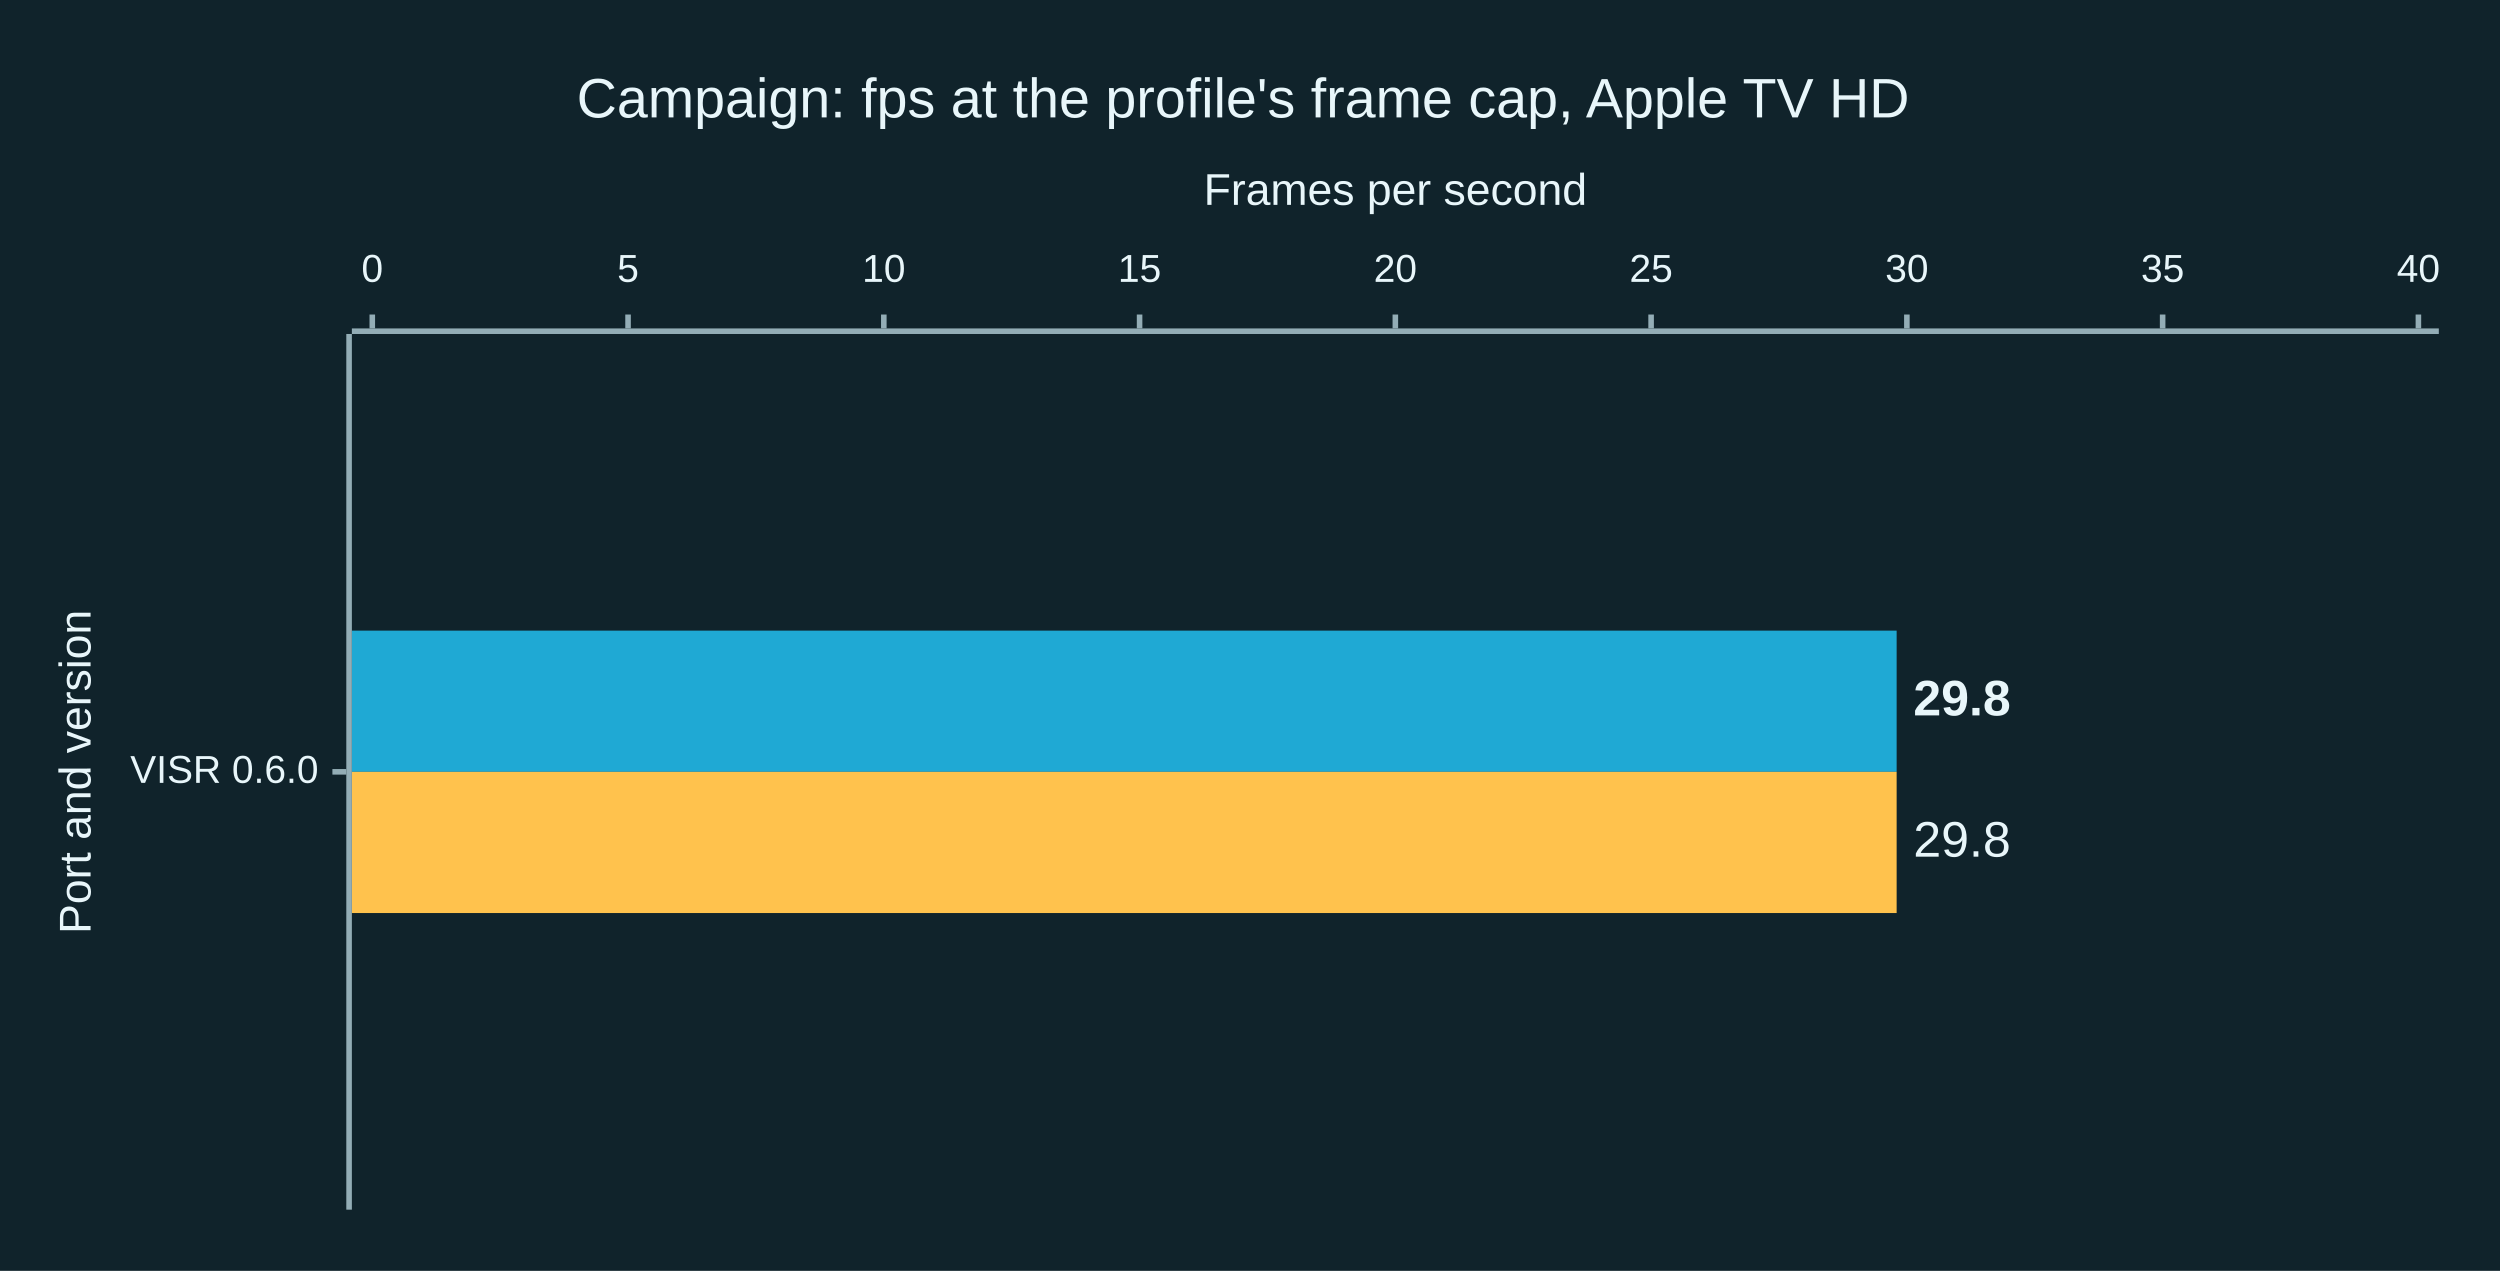
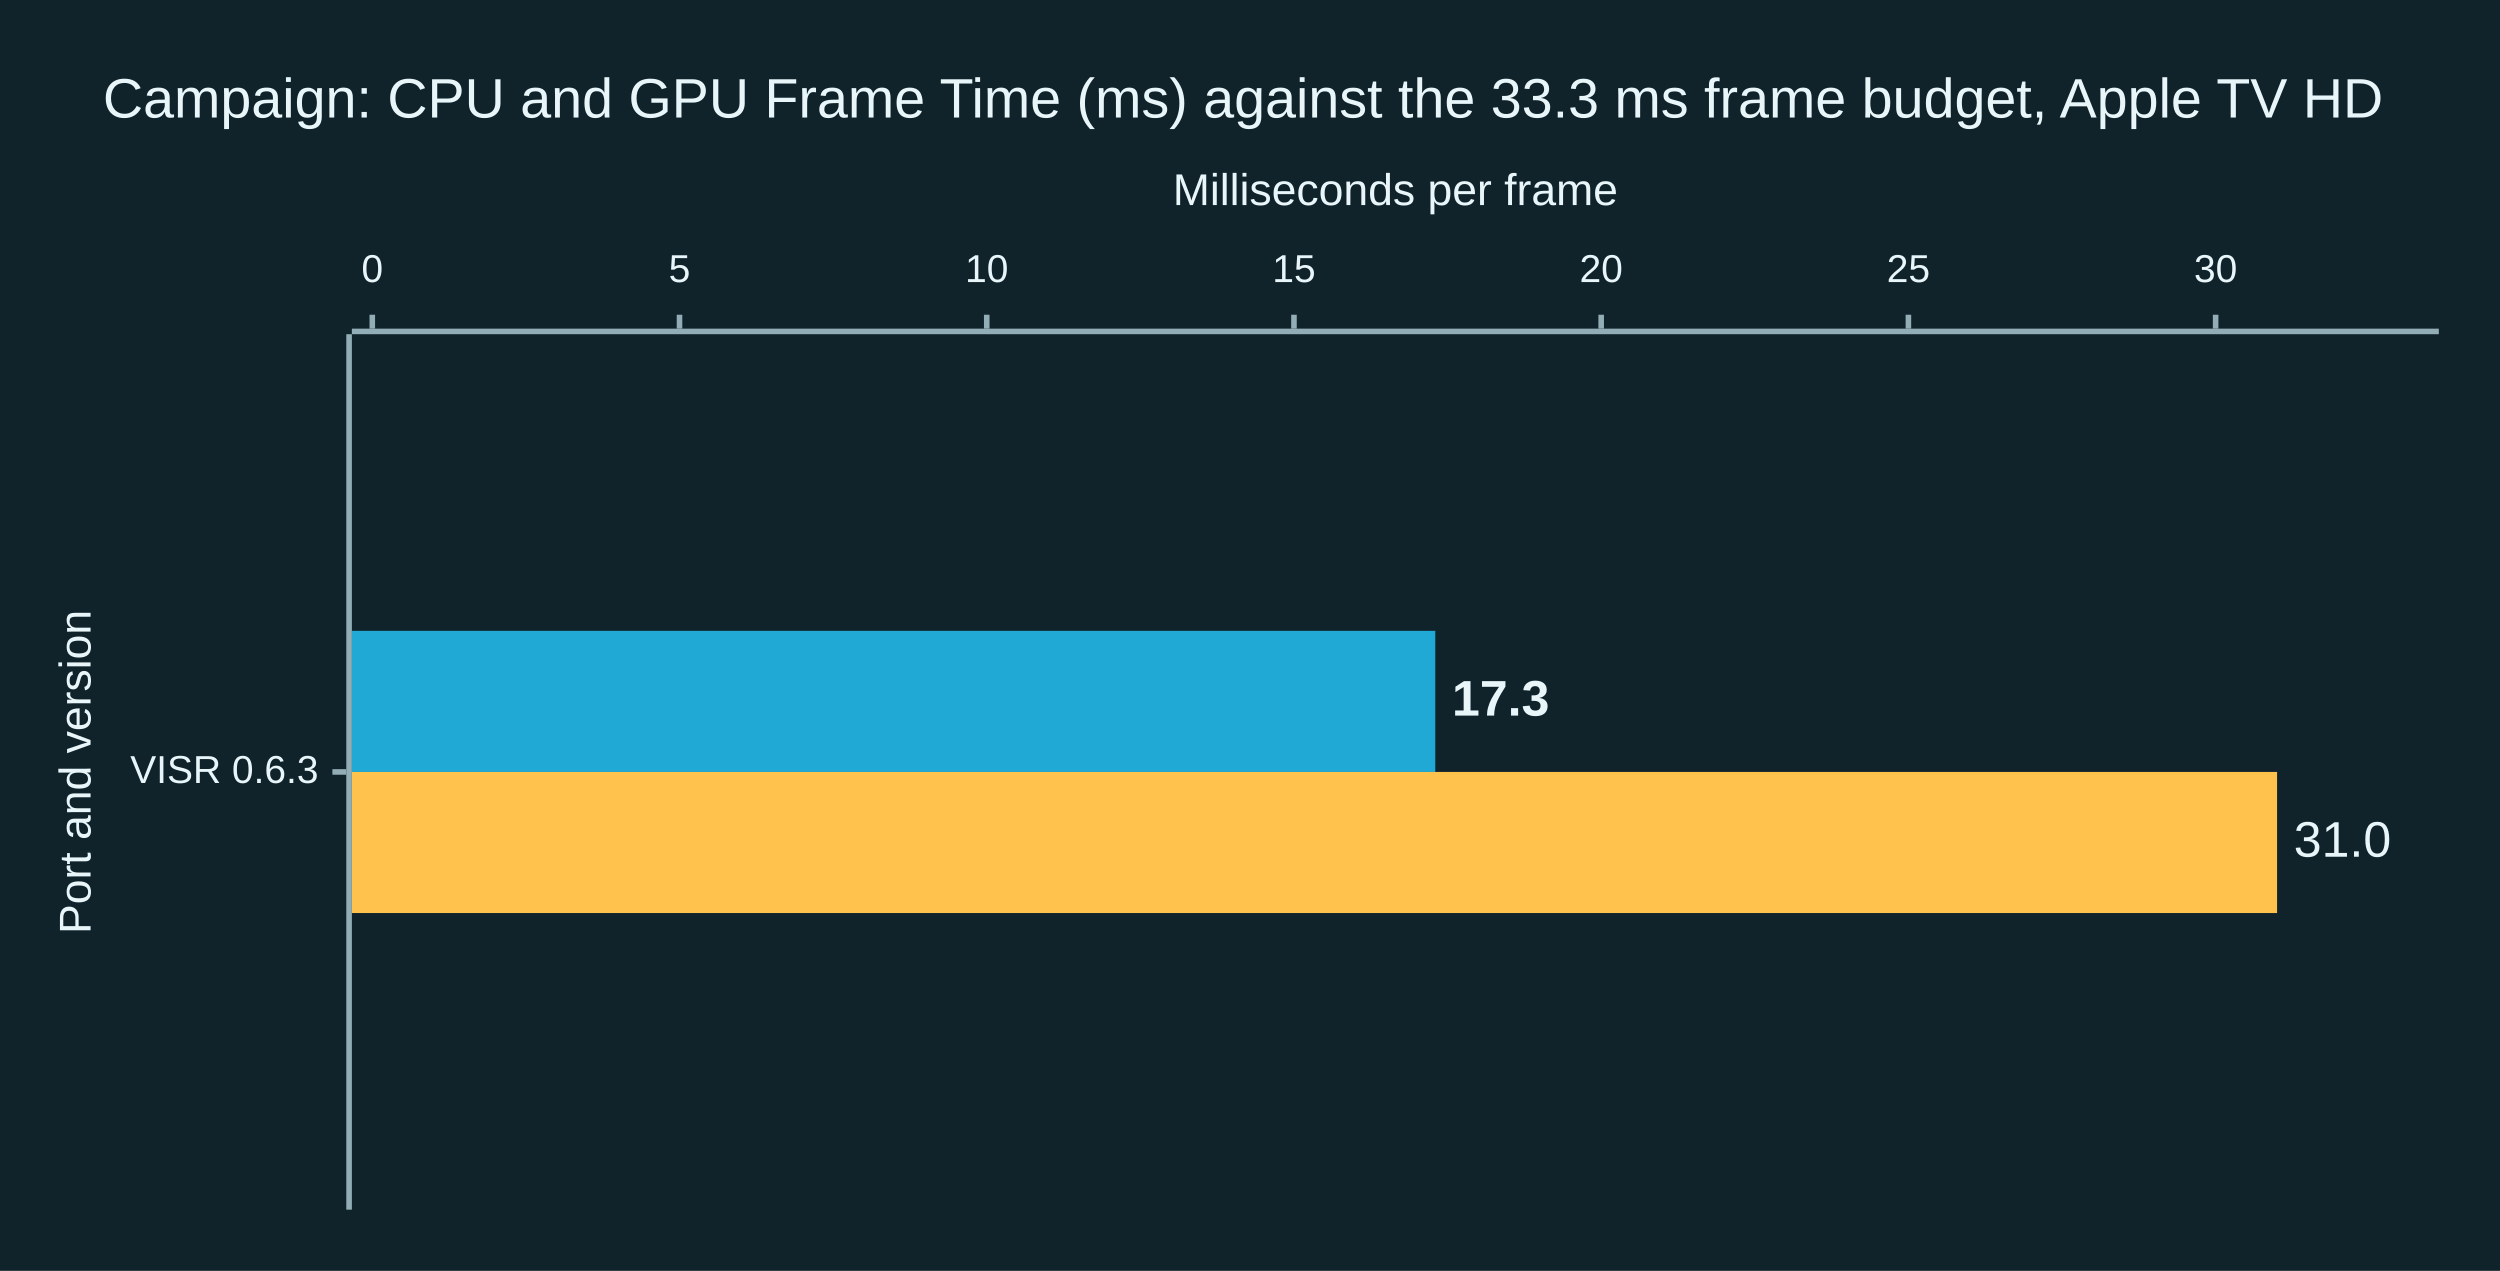
<svg xmlns="http://www.w3.org/2000/svg" color="#e8f6fa" id="static" width="100%" style="max-width: 899px;" viewBox="-17 -15 899 457" role="graphics-document document" aria-roledescription="xychart">
  <style>#static{font-family:"trebuchet ms",verdana,arial,sans-serif;font-size:16px;fill:#333;}@keyframes edge-animation-frame{from{stroke-dashoffset:0;}}@keyframes dash{to{stroke-dashoffset:0;}}#static .edge-animation-slow{stroke-dasharray:9,5!important;stroke-dashoffset:900;animation:dash 50s linear infinite;stroke-linecap:round;}#static .edge-animation-fast{stroke-dasharray:9,5!important;stroke-dashoffset:900;animation:dash 20s linear infinite;stroke-linecap:round;}#static .error-icon{fill:hsl(220.588, 100%, 98.333%);}#static .error-text{fill:rgb(8.5, 5.75, 0);stroke:rgb(8.5, 5.75, 0);}#static .edge-thickness-normal{stroke-width:1px;}#static .edge-thickness-thick{stroke-width:3.5px;}#static .edge-pattern-solid{stroke-dasharray:0;}#static .edge-thickness-invisible{stroke-width:0;fill:none;}#static .edge-pattern-dashed{stroke-dasharray:3;}#static .edge-pattern-dotted{stroke-dasharray:2;}#static .marker{fill:#0b0b0b;stroke:#0b0b0b;}#static .marker.cross{stroke:#0b0b0b;}#static svg{font-family:"trebuchet ms",verdana,arial,sans-serif;font-size:16px;}#static p{margin:0;}#static :root{--mermaid-font-family:"trebuchet ms",verdana,arial,sans-serif;}</style>
  <g />
  <g class="main">
    <rect width="899" height="457" class="background" fill="#10232b" x="-17" y="-15" />
    <g class="chart-title">
-       <text x="0" y="0" fill="#e8f6fa" font-size="20" dominant-baseline="middle" text-anchor="middle" transform="translate(430, 21.55078) rotate(0)">Campaign: fps at the profile's frame cap, Apple TV HD</text>
+       <text x="0" y="0" fill="#e8f6fa" font-size="20" dominant-baseline="middle" text-anchor="middle" transform="translate(430, 21.58984) rotate(0)">Campaign: CPU and GPU Frame Time (ms) against the 33.3 ms frame budget, Apple TV HD</text>
    </g>
    <g class="plot">
      <g class="bar-plot-0">
-         <rect x="109.531" y="211.774" width="555.501" height="50.777" fill="#1fa9d4" stroke="#1fa9d4" stroke-width="0" />
+         <rect x="109.531" y="211.85" width="389.596" height="50.74" fill="#1fa9d4" stroke="#1fa9d4" stroke-width="0" />
      </g>
      <g class="bar-plot-1">
-         <rect x="109.531" y="262.551" width="555.501" height="50.777" fill="#ffc24d" stroke="#ffc24d" stroke-width="0" />
+         <rect x="109.531" y="262.59" width="692.305" height="50.74" fill="#ffc24d" stroke="#ffc24d" stroke-width="0" />
      </g>
-       <text x="671.032" y="237.162" dominant-baseline="middle" fill="currentColor" font-size="18" font-weight="600" class="bar-value">29.8</text>
-       <text x="671.032" y="287.939" dominant-baseline="middle" fill="currentColor" font-size="18" font-weight="400" class="bar-value">29.8</text>
+       <text x="505.128" y="237.22" dominant-baseline="middle" fill="currentColor" font-size="18" font-weight="600" class="bar-value">17.3</text>
+       <text x="807.837" y="287.96" dominant-baseline="middle" fill="currentColor" font-size="18" font-weight="400" class="bar-value">31.0</text>
    </g>
    <g class="left-axis">
      <g class="axisl-line">
-         <path d="M 108.531,105.102 L 108.531,420" fill="none" stroke="#93adb6" stroke-width="2" />
+         <path d="M 108.531,105.18 L 108.531,420" fill="none" stroke="#93adb6" stroke-width="2" />
      </g>
      <g class="label">
-         <text x="0" y="0" fill="#e8f6fa" font-size="14" dominant-baseline="middle" text-anchor="end" transform="translate(97.53125, 262.5508) rotate(0)">VISR 0.6.0</text>
+         <text x="0" y="0" fill="#e8f6fa" font-size="14" dominant-baseline="middle" text-anchor="end" transform="translate(97.53125, 262.5898) rotate(0)">VISR 0.6.3</text>
      </g>
      <g class="ticks">
-         <path d="M 107.531,262.551 L 102.531,262.551" fill="none" stroke="#93adb6" stroke-width="2" />
+         <path d="M 107.531,262.59 L 102.531,262.59" fill="none" stroke="#93adb6" stroke-width="2" />
      </g>
      <g class="title">
-         <text x="0" y="0" fill="#e8f6fa" font-size="16" dominant-baseline="text-before-edge" text-anchor="middle" transform="translate(5, 262.5508) rotate(270)">Port and version</text>
+         <text x="0" y="0" fill="#e8f6fa" font-size="16" dominant-baseline="text-before-edge" text-anchor="middle" transform="translate(5, 262.5898) rotate(270)">Port and version</text>
      </g>
    </g>
    <g class="top-axis">
      <g class="axis-line">
-         <path d="M 109.531,104.102 L 860,104.102" fill="none" stroke="#93adb6" stroke-width="2" />
+         <path d="M 109.531,104.18 L 860,104.18" fill="none" stroke="#93adb6" stroke-width="2" />
      </g>
      <g class="label">
-         <text x="0" y="0" fill="#e8f6fa" font-size="14" dominant-baseline="text-before-edge" text-anchor="middle" transform="translate(116.875, 77.10156) rotate(0)">0</text>
-         <text x="0" y="0" fill="#e8f6fa" font-size="14" dominant-baseline="text-before-edge" text-anchor="middle" transform="translate(208.8477, 77.10156) rotate(0)">5</text>
-         <text x="0" y="0" fill="#e8f6fa" font-size="14" dominant-baseline="text-before-edge" text-anchor="middle" transform="translate(300.8203, 77.10156) rotate(0)">10</text>
-         <text x="0" y="0" fill="#e8f6fa" font-size="14" dominant-baseline="text-before-edge" text-anchor="middle" transform="translate(392.793, 77.10156) rotate(0)">15</text>
-         <text x="0" y="0" fill="#e8f6fa" font-size="14" dominant-baseline="text-before-edge" text-anchor="middle" transform="translate(484.7656, 77.10156) rotate(0)">20</text>
-         <text x="0" y="0" fill="#e8f6fa" font-size="14" dominant-baseline="text-before-edge" text-anchor="middle" transform="translate(576.7383, 77.10156) rotate(0)">25</text>
-         <text x="0" y="0" fill="#e8f6fa" font-size="14" dominant-baseline="text-before-edge" text-anchor="middle" transform="translate(668.7109, 77.10156) rotate(0)">30</text>
-         <text x="0" y="0" fill="#e8f6fa" font-size="14" dominant-baseline="text-before-edge" text-anchor="middle" transform="translate(760.6836, 77.10156) rotate(0)">35</text>
-         <text x="0" y="0" fill="#e8f6fa" font-size="14" dominant-baseline="text-before-edge" text-anchor="middle" transform="translate(852.6562, 77.10156) rotate(0)">40</text>
+         <text x="0" y="0" fill="#e8f6fa" font-size="14" dominant-baseline="text-before-edge" text-anchor="middle" transform="translate(116.875, 77.17969) rotate(0)">0</text>
+         <text x="0" y="0" fill="#e8f6fa" font-size="14" dominant-baseline="text-before-edge" text-anchor="middle" transform="translate(227.3527, 77.17969) rotate(0)">5</text>
+         <text x="0" y="0" fill="#e8f6fa" font-size="14" dominant-baseline="text-before-edge" text-anchor="middle" transform="translate(337.8303, 77.17969) rotate(0)">10</text>
+         <text x="0" y="0" fill="#e8f6fa" font-size="14" dominant-baseline="text-before-edge" text-anchor="middle" transform="translate(448.308, 77.17969) rotate(0)">15</text>
+         <text x="0" y="0" fill="#e8f6fa" font-size="14" dominant-baseline="text-before-edge" text-anchor="middle" transform="translate(558.7857, 77.17969) rotate(0)">20</text>
+         <text x="0" y="0" fill="#e8f6fa" font-size="14" dominant-baseline="text-before-edge" text-anchor="middle" transform="translate(669.2633, 77.17969) rotate(0)">25</text>
+         <text x="0" y="0" fill="#e8f6fa" font-size="14" dominant-baseline="text-before-edge" text-anchor="middle" transform="translate(779.741, 77.17969) rotate(0)">30</text>
      </g>
      <g class="ticks">
-         <path d="M 116.875,103.102 L 116.875,98.102" fill="none" stroke="#93adb6" stroke-width="2" />
-         <path d="M 208.848,103.102 L 208.848,98.102" fill="none" stroke="#93adb6" stroke-width="2" />
-         <path d="M 300.82,103.102 L 300.82,98.102" fill="none" stroke="#93adb6" stroke-width="2" />
-         <path d="M 392.793,103.102 L 392.793,98.102" fill="none" stroke="#93adb6" stroke-width="2" />
-         <path d="M 484.766,103.102 L 484.766,98.102" fill="none" stroke="#93adb6" stroke-width="2" />
-         <path d="M 576.738,103.102 L 576.738,98.102" fill="none" stroke="#93adb6" stroke-width="2" />
-         <path d="M 668.711,103.102 L 668.711,98.102" fill="none" stroke="#93adb6" stroke-width="2" />
-         <path d="M 760.684,103.102 L 760.684,98.102" fill="none" stroke="#93adb6" stroke-width="2" />
-         <path d="M 852.656,103.102 L 852.656,98.102" fill="none" stroke="#93adb6" stroke-width="2" />
+         <path d="M 116.875,103.18 L 116.875,98.18" fill="none" stroke="#93adb6" stroke-width="2" />
+         <path d="M 227.353,103.18 L 227.353,98.18" fill="none" stroke="#93adb6" stroke-width="2" />
+         <path d="M 337.83,103.18 L 337.83,98.18" fill="none" stroke="#93adb6" stroke-width="2" />
+         <path d="M 448.308,103.18 L 448.308,98.18" fill="none" stroke="#93adb6" stroke-width="2" />
+         <path d="M 558.786,103.18 L 558.786,98.18" fill="none" stroke="#93adb6" stroke-width="2" />
+         <path d="M 669.263,103.18 L 669.263,98.18" fill="none" stroke="#93adb6" stroke-width="2" />
+         <path d="M 779.741,103.18 L 779.741,98.18" fill="none" stroke="#93adb6" stroke-width="2" />
      </g>
      <g class="title">
-         <text x="0" y="0" fill="#e8f6fa" font-size="16" dominant-baseline="text-before-edge" text-anchor="middle" transform="translate(484.7656, 48.10156) rotate(0)">Frames per second</text>
+         <text x="0" y="0" fill="#e8f6fa" font-size="16" dominant-baseline="text-before-edge" text-anchor="middle" transform="translate(484.7656, 48.17969) rotate(0)">Milliseconds per frame</text>
      </g>
    </g>
  </g>
  <g class="mermaid-tmp-group" />
</svg>
